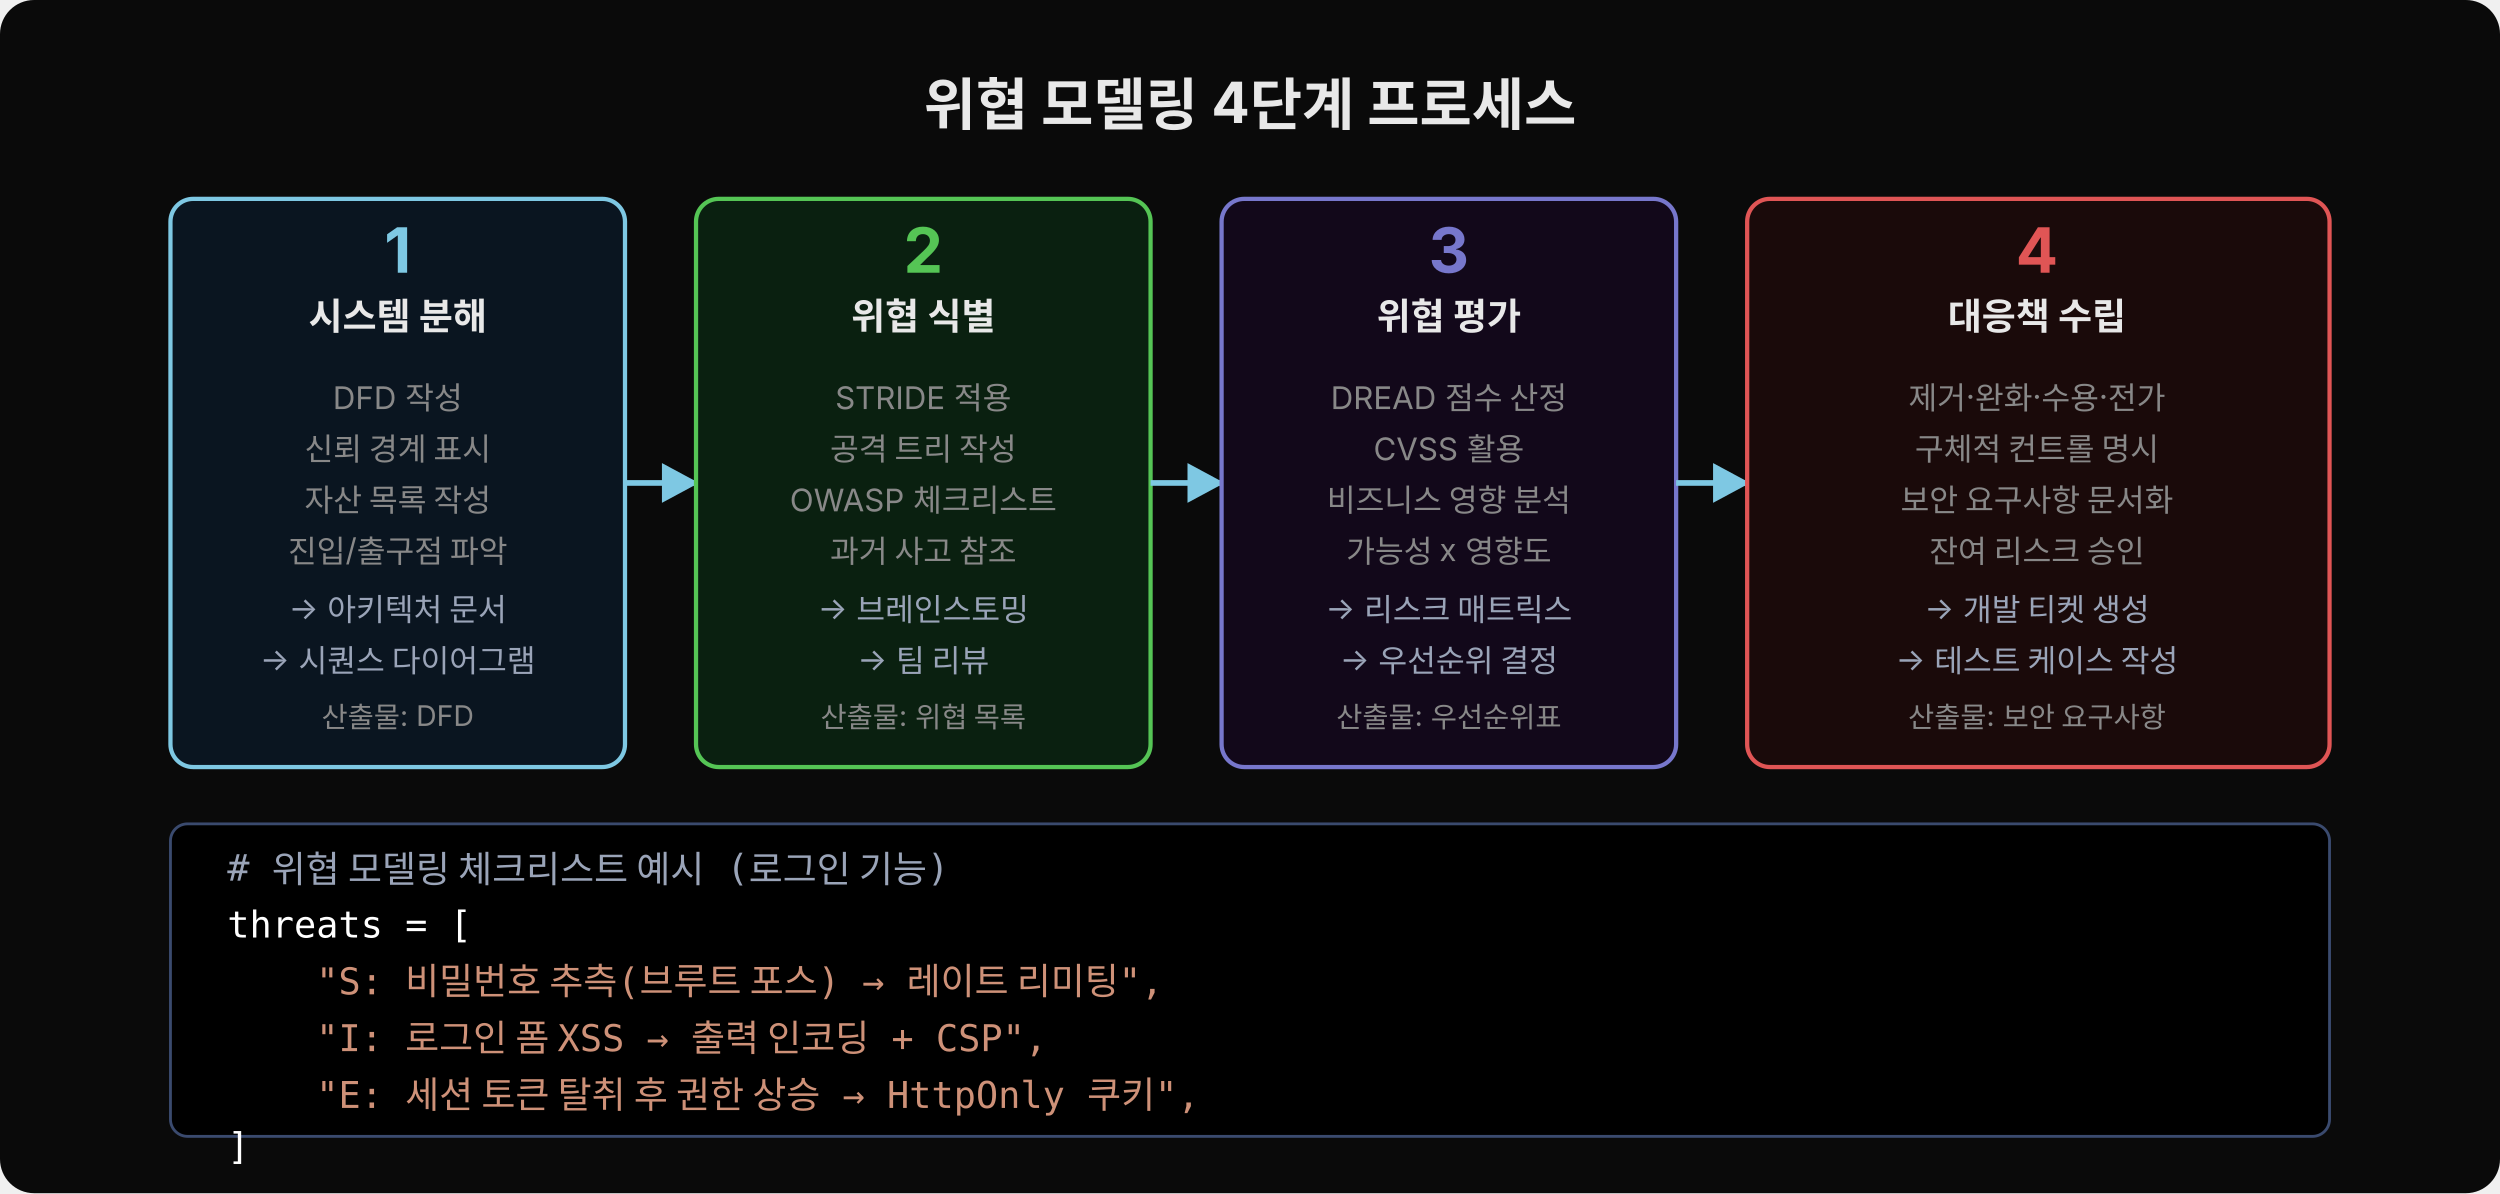
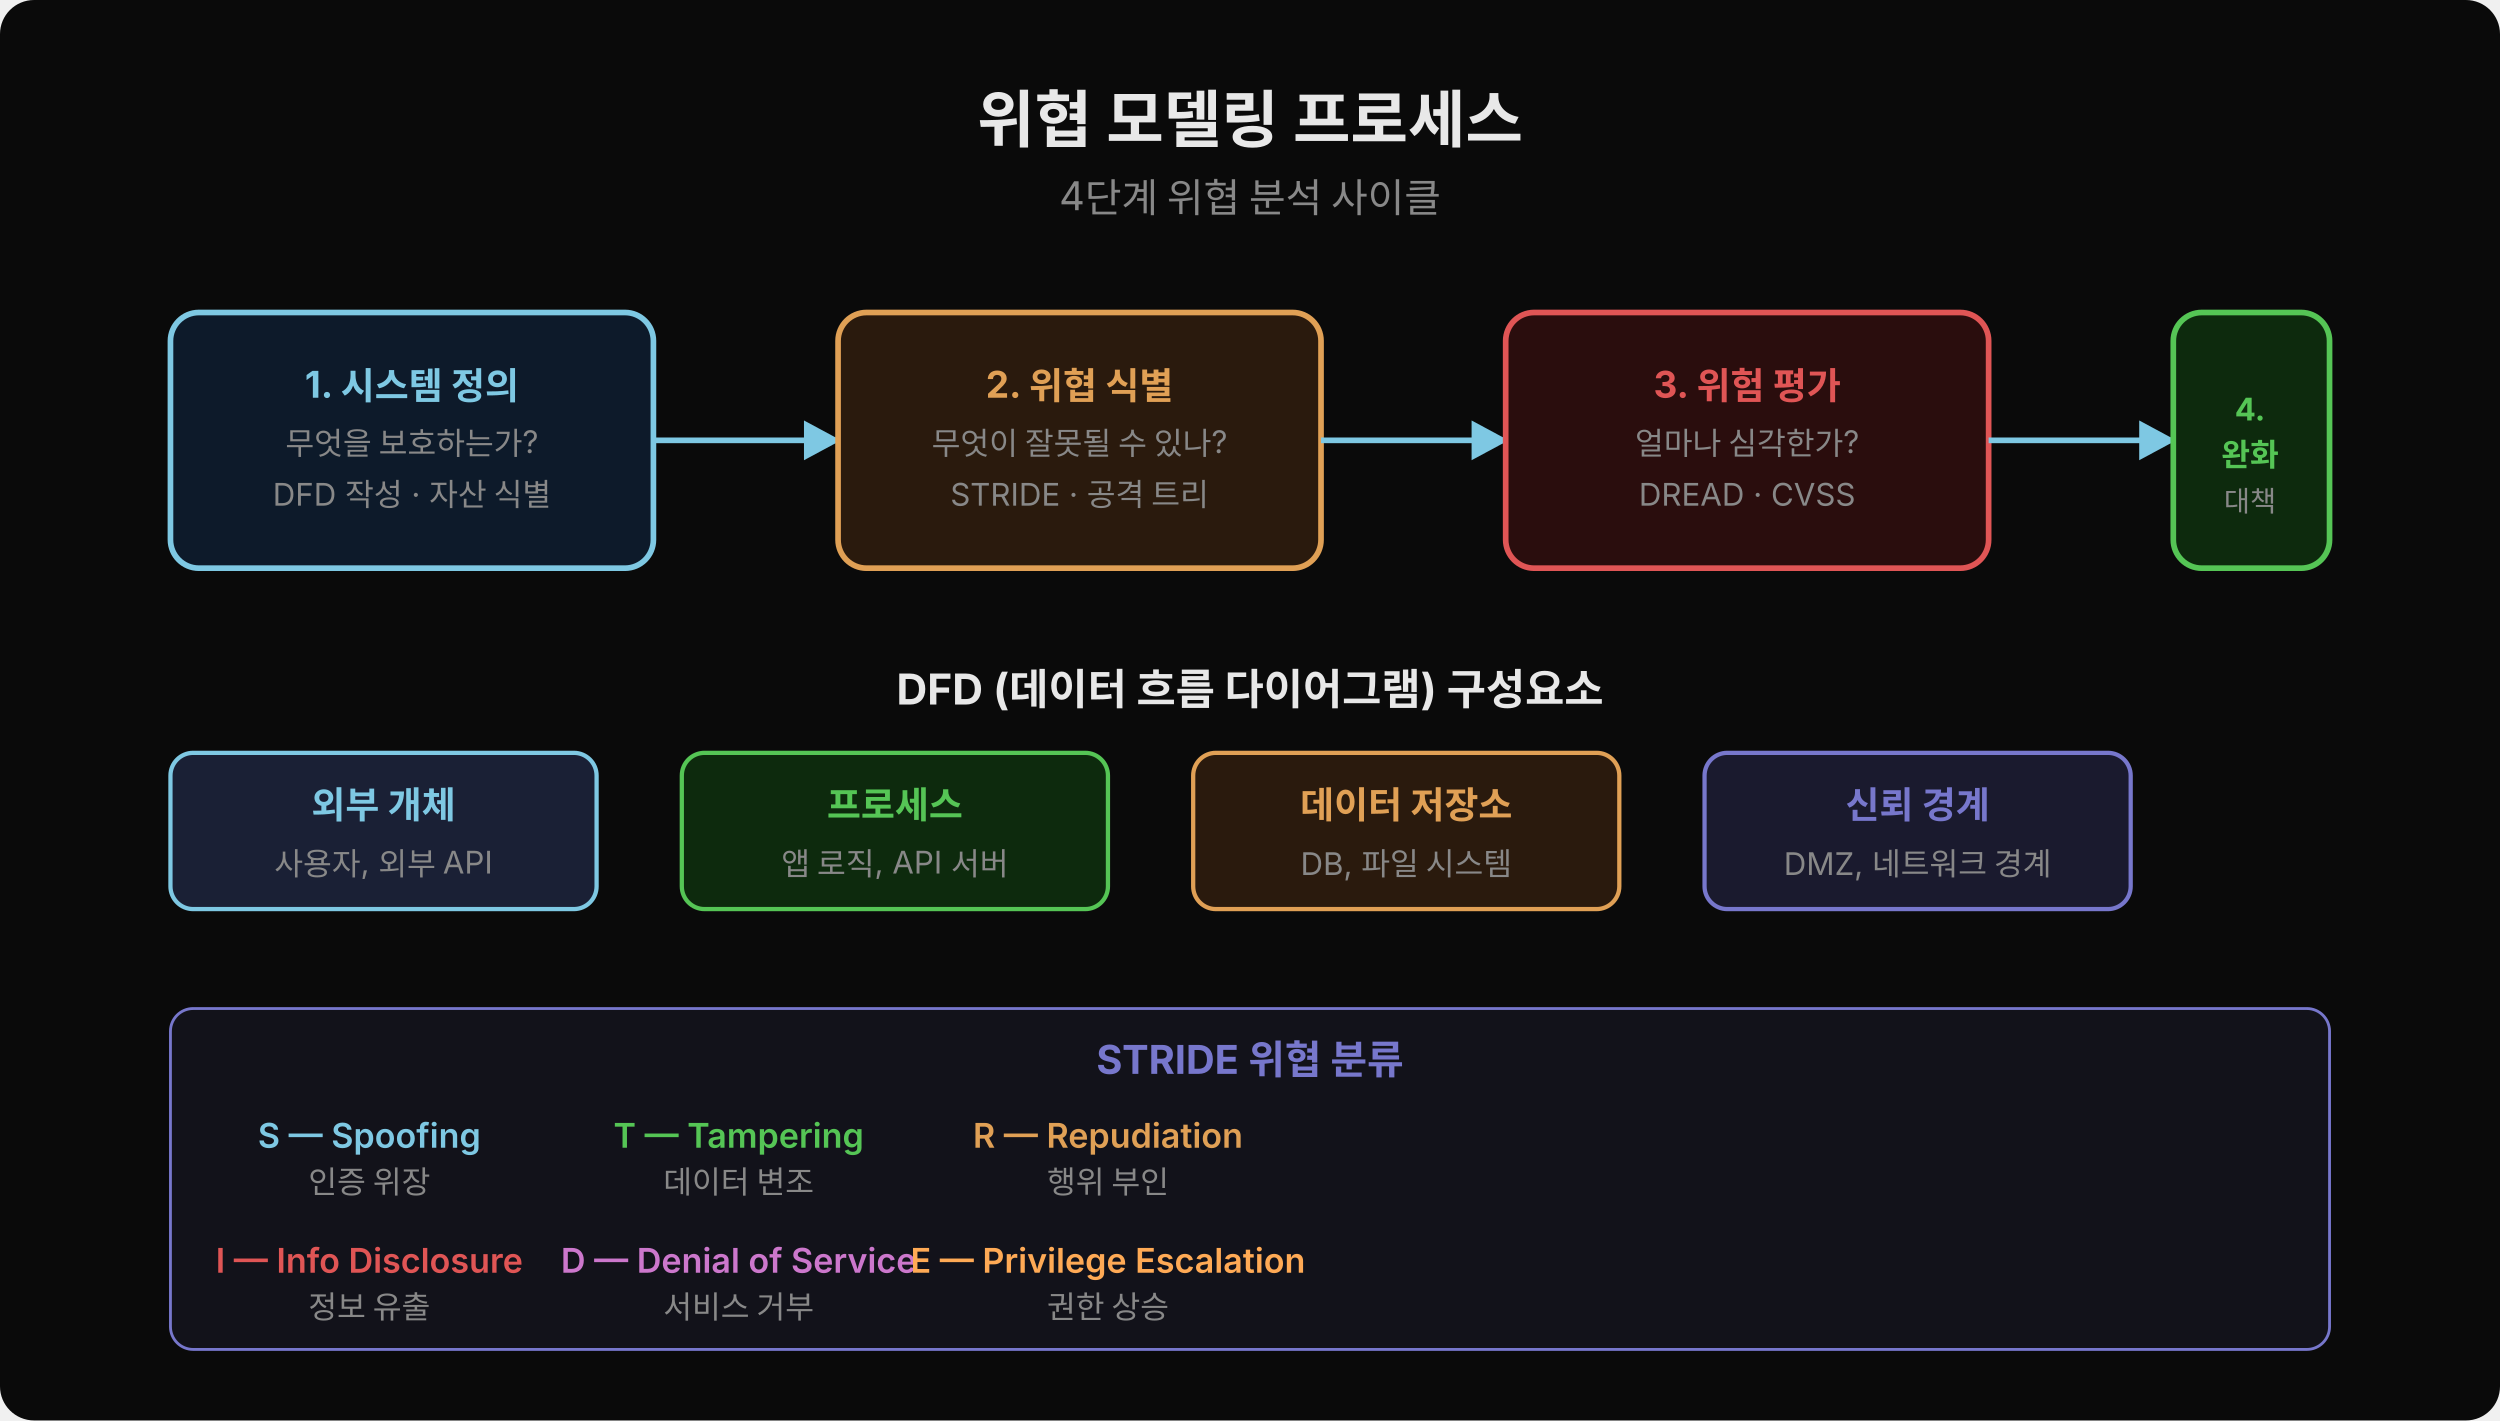
- <svg xmlns="http://www.w3.org/2000/svg" width="880" height="420" viewBox="0 0 880 420">
+ <svg xmlns="http://www.w3.org/2000/svg" width="880" height="500" viewBox="0 0 880 500">
  <defs>
-     <marker id="arrp" viewBox="0 0 14 14" refX="12" refY="7" markerUnits="userSpaceOnUse" markerWidth="14" markerHeight="14" orient="auto">
+     <marker id="arrtm" viewBox="0 0 14 14" refX="12" refY="7" markerUnits="userSpaceOnUse" markerWidth="14" markerHeight="14" orient="auto">
      <path d="M 0 0 L 13 7 L 0 14 z" fill="#7ec8e3" />
    </marker>
  </defs>
-   <rect width="880" height="420" fill="#0a0a0a" rx="12" />
-   <text x="440" y="44" text-anchor="middle" font-family="'Wanted Sans Variable','Wanted Sans',-apple-system,sans-serif" font-size="20" font-weight="700" fill="#e8e8e8">위협 모델링 4단계 프로세스</text>
-   <rect x="60" y="70" width="160" height="200" rx="8" fill="#0a1520" stroke="#7ec8e3" stroke-width="1.5" />
-   <text x="140" y="96" text-anchor="middle" font-family="'Wanted Sans Variable','Wanted Sans',-apple-system,sans-serif" font-size="22" font-weight="700" fill="#7ec8e3">1</text>
-   <text x="140" y="116" text-anchor="middle" font-family="'Wanted Sans Variable','Wanted Sans',-apple-system,sans-serif" font-size="13" font-weight="600" fill="#e8e8e8">시스템 분해</text>
-   <text x="140" y="144" text-anchor="middle" font-family="'Wanted Sans Variable','Wanted Sans',-apple-system,sans-serif" font-size="11" fill="#888">DFD 작성</text>
-   <text x="140" y="162" text-anchor="middle" font-family="'Wanted Sans Variable','Wanted Sans',-apple-system,sans-serif" font-size="11" fill="#888">신뢰 경계 표시</text>
-   <text x="140" y="180" text-anchor="middle" font-family="'Wanted Sans Variable','Wanted Sans',-apple-system,sans-serif" font-size="11" fill="#888">자산 목록 작성</text>
-   <text x="140" y="198" text-anchor="middle" font-family="'Wanted Sans Variable','Wanted Sans',-apple-system,sans-serif" font-size="11" fill="#888">진입/출구점 파악</text>
-   <text x="140" y="218" text-anchor="middle" font-family="'Wanted Sans Variable','Wanted Sans',-apple-system,sans-serif" font-size="11" fill="#9aa4b8">→ 아키텍처 문서</text>
-   <text x="140" y="236" text-anchor="middle" font-family="'Wanted Sans Variable','Wanted Sans',-apple-system,sans-serif" font-size="11" fill="#9aa4b8">→ 시퀀스 다이어그램</text>
-   <text x="140" y="256" text-anchor="middle" font-family="'Wanted Sans Variable','Wanted Sans',-apple-system,sans-serif" font-size="10" fill="#888">산출물: DFD</text>
-   <line x1="220" y1="170" x2="245" y2="170" stroke="#7ec8e3" stroke-width="2" marker-end="url(#arrp)" />
-   <rect x="245" y="70" width="160" height="200" rx="8" fill="#0a2010" stroke="#55c555" stroke-width="1.5" />
-   <text x="325" y="96" text-anchor="middle" font-family="'Wanted Sans Variable','Wanted Sans',-apple-system,sans-serif" font-size="22" font-weight="700" fill="#55c555">2</text>
-   <text x="325" y="116" text-anchor="middle" font-family="'Wanted Sans Variable','Wanted Sans',-apple-system,sans-serif" font-size="13" font-weight="600" fill="#e8e8e8">위협 식별</text>
-   <text x="325" y="144" text-anchor="middle" font-family="'Wanted Sans Variable','Wanted Sans',-apple-system,sans-serif" font-size="11" fill="#888">STRIDE 적용</text>
-   <text x="325" y="162" text-anchor="middle" font-family="'Wanted Sans Variable','Wanted Sans',-apple-system,sans-serif" font-size="11" fill="#888">공격 트리 작성</text>
-   <text x="325" y="180" text-anchor="middle" font-family="'Wanted Sans Variable','Wanted Sans',-apple-system,sans-serif" font-size="11" fill="#888">OWASP 체크리스트</text>
-   <text x="325" y="198" text-anchor="middle" font-family="'Wanted Sans Variable','Wanted Sans',-apple-system,sans-serif" font-size="11" fill="#888">과거 사고 참조</text>
-   <text x="325" y="218" text-anchor="middle" font-family="'Wanted Sans Variable','Wanted Sans',-apple-system,sans-serif" font-size="11" fill="#9aa4b8">→ 브레인스토밍</text>
-   <text x="325" y="236" text-anchor="middle" font-family="'Wanted Sans Variable','Wanted Sans',-apple-system,sans-serif" font-size="11" fill="#9aa4b8">→ 팀 리뷰</text>
-   <text x="325" y="256" text-anchor="middle" font-family="'Wanted Sans Variable','Wanted Sans',-apple-system,sans-serif" font-size="10" fill="#888">산출물: 위협 목록</text>
-   <line x1="405" y1="170" x2="430" y2="170" stroke="#7ec8e3" stroke-width="2" marker-end="url(#arrp)" />
-   <rect x="430" y="70" width="160" height="200" rx="8" fill="#12081a" stroke="#7777cc" stroke-width="1.5" />
-   <text x="510" y="96" text-anchor="middle" font-family="'Wanted Sans Variable','Wanted Sans',-apple-system,sans-serif" font-size="22" font-weight="700" fill="#7777cc">3</text>
-   <text x="510" y="116" text-anchor="middle" font-family="'Wanted Sans Variable','Wanted Sans',-apple-system,sans-serif" font-size="13" font-weight="600" fill="#e8e8e8">위협 평가</text>
-   <text x="510" y="144" text-anchor="middle" font-family="'Wanted Sans Variable','Wanted Sans',-apple-system,sans-serif" font-size="11" fill="#888">DREAD 점수 산정</text>
-   <text x="510" y="162" text-anchor="middle" font-family="'Wanted Sans Variable','Wanted Sans',-apple-system,sans-serif" font-size="11" fill="#888">CVSS 활용</text>
-   <text x="510" y="180" text-anchor="middle" font-family="'Wanted Sans Variable','Wanted Sans',-apple-system,sans-serif" font-size="11" fill="#888">비즈니스 영향 분석</text>
-   <text x="510" y="198" text-anchor="middle" font-family="'Wanted Sans Variable','Wanted Sans',-apple-system,sans-serif" font-size="11" fill="#888">가능성 x 영향도</text>
-   <text x="510" y="218" text-anchor="middle" font-family="'Wanted Sans Variable','Wanted Sans',-apple-system,sans-serif" font-size="11" fill="#9aa4b8">→ 리스크 매트릭스</text>
-   <text x="510" y="236" text-anchor="middle" font-family="'Wanted Sans Variable','Wanted Sans',-apple-system,sans-serif" font-size="11" fill="#9aa4b8">→ 우선순위 결정</text>
-   <text x="510" y="256" text-anchor="middle" font-family="'Wanted Sans Variable','Wanted Sans',-apple-system,sans-serif" font-size="10" fill="#888">산출물: 우선순위표</text>
-   <line x1="590" y1="170" x2="615" y2="170" stroke="#7ec8e3" stroke-width="2" marker-end="url(#arrp)" />
-   <rect x="615" y="70" width="205" height="200" rx="8" fill="#1a0a0a" stroke="#e05555" stroke-width="1.5" />
-   <text x="717" y="96" text-anchor="middle" font-family="'Wanted Sans Variable','Wanted Sans',-apple-system,sans-serif" font-size="22" font-weight="700" fill="#e05555">4</text>
-   <text x="717" y="116" text-anchor="middle" font-family="'Wanted Sans Variable','Wanted Sans',-apple-system,sans-serif" font-size="13" font-weight="600" fill="#e8e8e8">대응책 수립</text>
-   <text x="717" y="144" text-anchor="middle" font-family="'Wanted Sans Variable','Wanted Sans',-apple-system,sans-serif" font-size="11" fill="#888">제거·완화·수용·전가</text>
-   <text x="717" y="162" text-anchor="middle" font-family="'Wanted Sans Variable','Wanted Sans',-apple-system,sans-serif" font-size="11" fill="#888">구체적 컨트롤 명시</text>
-   <text x="717" y="180" text-anchor="middle" font-family="'Wanted Sans Variable','Wanted Sans',-apple-system,sans-serif" font-size="11" fill="#888">보안 요구사항 문서화</text>
-   <text x="717" y="198" text-anchor="middle" font-family="'Wanted Sans Variable','Wanted Sans',-apple-system,sans-serif" font-size="11" fill="#888">잔여 리스크 승인</text>
-   <text x="717" y="218" text-anchor="middle" font-family="'Wanted Sans Variable','Wanted Sans',-apple-system,sans-serif" font-size="11" fill="#9aa4b8">→ 개발 티켓 생성</text>
-   <text x="717" y="236" text-anchor="middle" font-family="'Wanted Sans Variable','Wanted Sans',-apple-system,sans-serif" font-size="11" fill="#9aa4b8">→ 테스트 케이스 작성</text>
-   <text x="717" y="256" text-anchor="middle" font-family="'Wanted Sans Variable','Wanted Sans',-apple-system,sans-serif" font-size="10" fill="#888">산출물: 보안 요구사항</text>
-   <rect x="60" y="290" width="760" height="110" rx="6" fill="#000000" stroke="#3a4a6e" stroke-width="1" />
-   <text x="80" y="310" font-family="'JetBrains Mono','Menlo','Consolas',monospace" font-size="13" fill="#9aa4b8" xml:space="preserve"># 위협 모델링 체크리스트 예시 (로그인 기능)</text>
-   <text x="80" y="330" font-family="'JetBrains Mono','Menlo','Consolas',monospace" font-size="13" fill="#ffffff" xml:space="preserve">threats = [</text>
-   <text x="80" y="350" font-family="'JetBrains Mono','Menlo','Consolas',monospace" font-size="13" fill="#ce9178" xml:space="preserve">    "S: 비밀번호 추측(브루트 포스) → 레이트 리미팅",</text>
-   <text x="80" y="370" font-family="'JetBrains Mono','Menlo','Consolas',monospace" font-size="13" fill="#ce9178" xml:space="preserve">    "I: 로그인 폼 XSS → 출력 인코딩 + CSP",</text>
-   <text x="80" y="390" font-family="'JetBrains Mono','Menlo','Consolas',monospace" font-size="13" fill="#ce9178" xml:space="preserve">    "E: 세션 토큰 탈취 후 권한 상승 → HttpOnly 쿠키",</text>
-   <text x="80" y="408" font-family="'JetBrains Mono','Menlo','Consolas',monospace" font-size="13" fill="#ffffff" xml:space="preserve">]</text>
+   <rect width="880" height="500" fill="#0a0a0a" rx="12" />
+   <text x="440" y="50" font-family="'Wanted Sans Variable','Wanted Sans',-apple-system,sans-serif" font-size="22" font-weight="700" fill="#e8e8e8" text-anchor="middle">위협 모델링 프로세스</text>
+   <text x="440" y="74" font-family="'Wanted Sans Variable','Wanted Sans',-apple-system,sans-serif" font-size="14" fill="#888" text-anchor="middle">4단계 위협 분석 사이클</text>
+   <rect x="60" y="110" width="170" height="90" rx="10" fill="#0d1a2a" stroke="#7ec8e3" stroke-width="2" />
+   <text x="145" y="140" font-family="'Wanted Sans Variable','Wanted Sans',-apple-system,sans-serif" font-size="13" font-weight="700" fill="#7ec8e3" text-anchor="middle">1. 시스템 정의</text>
+   <text x="145" y="160" font-family="'Wanted Sans Variable','Wanted Sans',-apple-system,sans-serif" font-size="11" fill="#888" text-anchor="middle">무엇을 보호하는가?</text>
+   <text x="145" y="178" font-family="'Wanted Sans Variable','Wanted Sans',-apple-system,sans-serif" font-size="11" fill="#888" text-anchor="middle">DFD 작성 · 자산 식별</text>
+   <line x1="230" y1="155" x2="295" y2="155" stroke="#7ec8e3" stroke-width="2" marker-end="url(#arrtm)" />
+   <rect x="295" y="110" width="170" height="90" rx="10" fill="#2a1a0d" stroke="#e0a055" stroke-width="2" />
+   <text x="380" y="140" font-family="'Wanted Sans Variable','Wanted Sans',-apple-system,sans-serif" font-size="13" font-weight="700" fill="#e0a055" text-anchor="middle">2. 위협 식별</text>
+   <text x="380" y="160" font-family="'Wanted Sans Variable','Wanted Sans',-apple-system,sans-serif" font-size="11" fill="#888" text-anchor="middle">무엇이 잘못될 수 있나?</text>
+   <text x="380" y="178" font-family="'Wanted Sans Variable','Wanted Sans',-apple-system,sans-serif" font-size="11" fill="#888" text-anchor="middle">STRIDE · 공격 트리</text>
+   <line x1="465" y1="155" x2="530" y2="155" stroke="#7ec8e3" stroke-width="2" marker-end="url(#arrtm)" />
+   <rect x="530" y="110" width="170" height="90" rx="10" fill="#2a0d0d" stroke="#e05555" stroke-width="2" />
+   <text x="615" y="140" font-family="'Wanted Sans Variable','Wanted Sans',-apple-system,sans-serif" font-size="13" font-weight="700" fill="#e05555" text-anchor="middle">3. 위험 평가</text>
+   <text x="615" y="160" font-family="'Wanted Sans Variable','Wanted Sans',-apple-system,sans-serif" font-size="11" fill="#888" text-anchor="middle">얼마나 심각한가?</text>
+   <text x="615" y="178" font-family="'Wanted Sans Variable','Wanted Sans',-apple-system,sans-serif" font-size="11" fill="#888" text-anchor="middle">DREAD · CVSS</text>
+   <line x1="700" y1="155" x2="765" y2="155" stroke="#7ec8e3" stroke-width="2" marker-end="url(#arrtm)" />
+   <rect x="765" y="110" width="55" height="90" rx="10" fill="#0d2a0d" stroke="#55c555" stroke-width="2" />
+   <text x="792" y="148" font-family="'Wanted Sans Variable','Wanted Sans',-apple-system,sans-serif" font-size="11" font-weight="700" fill="#55c555" text-anchor="middle">4.</text>
+   <text x="792" y="164" font-family="'Wanted Sans Variable','Wanted Sans',-apple-system,sans-serif" font-size="11" font-weight="700" fill="#55c555" text-anchor="middle">완화</text>
+   <text x="792" y="180" font-family="'Wanted Sans Variable','Wanted Sans',-apple-system,sans-serif" font-size="10" fill="#888" text-anchor="middle">대책</text>
+   <text x="440" y="248" font-family="'Wanted Sans Variable','Wanted Sans',-apple-system,sans-serif" font-size="15" font-weight="700" fill="#e8e8e8" text-anchor="middle">DFD (데이터 흐름 다이어그램) 구성요소</text>
+   <rect x="60" y="265" width="150" height="55" rx="8" fill="#1a2035" stroke="#7ec8e3" stroke-width="1.5" />
+   <text x="135" y="288" font-family="'Wanted Sans Variable','Wanted Sans',-apple-system,sans-serif" font-size="13" font-weight="700" fill="#7ec8e3" text-anchor="middle">외부 개체</text>
+   <text x="135" y="308" font-family="'Wanted Sans Variable','Wanted Sans',-apple-system,sans-serif" font-size="11" fill="#888" text-anchor="middle">사용자, 외부 API</text>
+   <rect x="240" y="265" width="150" height="55" rx="8" fill="#0d2a0d" stroke="#55c555" stroke-width="1.5" />
+   <text x="315" y="288" font-family="'Wanted Sans Variable','Wanted Sans',-apple-system,sans-serif" font-size="13" font-weight="700" fill="#55c555" text-anchor="middle">프로세스</text>
+   <text x="315" y="308" font-family="'Wanted Sans Variable','Wanted Sans',-apple-system,sans-serif" font-size="11" fill="#888" text-anchor="middle">앱 로직, API 서버</text>
+   <rect x="420" y="265" width="150" height="55" rx="8" fill="#2a1a0d" stroke="#e0a055" stroke-width="1.5" />
+   <text x="495" y="288" font-family="'Wanted Sans Variable','Wanted Sans',-apple-system,sans-serif" font-size="13" font-weight="700" fill="#e0a055" text-anchor="middle">데이터 저장소</text>
+   <text x="495" y="308" font-family="'Wanted Sans Variable','Wanted Sans',-apple-system,sans-serif" font-size="11" fill="#888" text-anchor="middle">DB, 파일 시스템</text>
+   <rect x="600" y="265" width="150" height="55" rx="8" fill="#1a1a2e" stroke="#7777cc" stroke-width="1.5" />
+   <text x="675" y="288" font-family="'Wanted Sans Variable','Wanted Sans',-apple-system,sans-serif" font-size="13" font-weight="700" fill="#7777cc" text-anchor="middle">신뢰 경계</text>
+   <text x="675" y="308" font-family="'Wanted Sans Variable','Wanted Sans',-apple-system,sans-serif" font-size="11" fill="#888" text-anchor="middle">DMZ, 네트워크 경계</text>
+   <rect x="60" y="355" width="760" height="120" rx="8" fill="#12121a" stroke="#7777cc" stroke-width="1" />
+   <text x="440" y="378" font-family="'Wanted Sans Variable','Wanted Sans',-apple-system,sans-serif" font-size="14" font-weight="700" fill="#7777cc" text-anchor="middle">STRIDE 위협 분류</text>
+   <text x="130" y="404" font-family="'Wanted Sans Variable','Wanted Sans',-apple-system,sans-serif" font-size="12" fill="#7ec8e3" text-anchor="middle" font-weight="600">S — Spoofing</text>
+   <text x="130" y="420" font-family="'Wanted Sans Variable','Wanted Sans',-apple-system,sans-serif" font-size="11" fill="#888" text-anchor="middle">인증 위장</text>
+   <text x="260" y="404" font-family="'Wanted Sans Variable','Wanted Sans',-apple-system,sans-serif" font-size="12" fill="#55c555" text-anchor="middle" font-weight="600">T — Tampering</text>
+   <text x="260" y="420" font-family="'Wanted Sans Variable','Wanted Sans',-apple-system,sans-serif" font-size="11" fill="#888" text-anchor="middle">데이터 변조</text>
+   <text x="390" y="404" font-family="'Wanted Sans Variable','Wanted Sans',-apple-system,sans-serif" font-size="12" fill="#e0a055" text-anchor="middle" font-weight="600">R — Repudiation</text>
+   <text x="390" y="420" font-family="'Wanted Sans Variable','Wanted Sans',-apple-system,sans-serif" font-size="11" fill="#888" text-anchor="middle">행위 부인</text>
+   <text x="130" y="448" font-family="'Wanted Sans Variable','Wanted Sans',-apple-system,sans-serif" font-size="12" fill="#e05555" text-anchor="middle" font-weight="600">I — Info Disclosure</text>
+   <text x="130" y="464" font-family="'Wanted Sans Variable','Wanted Sans',-apple-system,sans-serif" font-size="11" fill="#888" text-anchor="middle">정보 유출</text>
+   <text x="260" y="448" font-family="'Wanted Sans Variable','Wanted Sans',-apple-system,sans-serif" font-size="12" fill="#cc77cc" text-anchor="middle" font-weight="600">D — Denial of Service</text>
+   <text x="260" y="464" font-family="'Wanted Sans Variable','Wanted Sans',-apple-system,sans-serif" font-size="11" fill="#888" text-anchor="middle">서비스 거부</text>
+   <text x="390" y="448" font-family="'Wanted Sans Variable','Wanted Sans',-apple-system,sans-serif" font-size="12" fill="#ffaa55" text-anchor="middle" font-weight="600">E — Privilege Escalation</text>
+   <text x="390" y="464" font-family="'Wanted Sans Variable','Wanted Sans',-apple-system,sans-serif" font-size="11" fill="#888" text-anchor="middle">권한 상승</text>
</svg>
